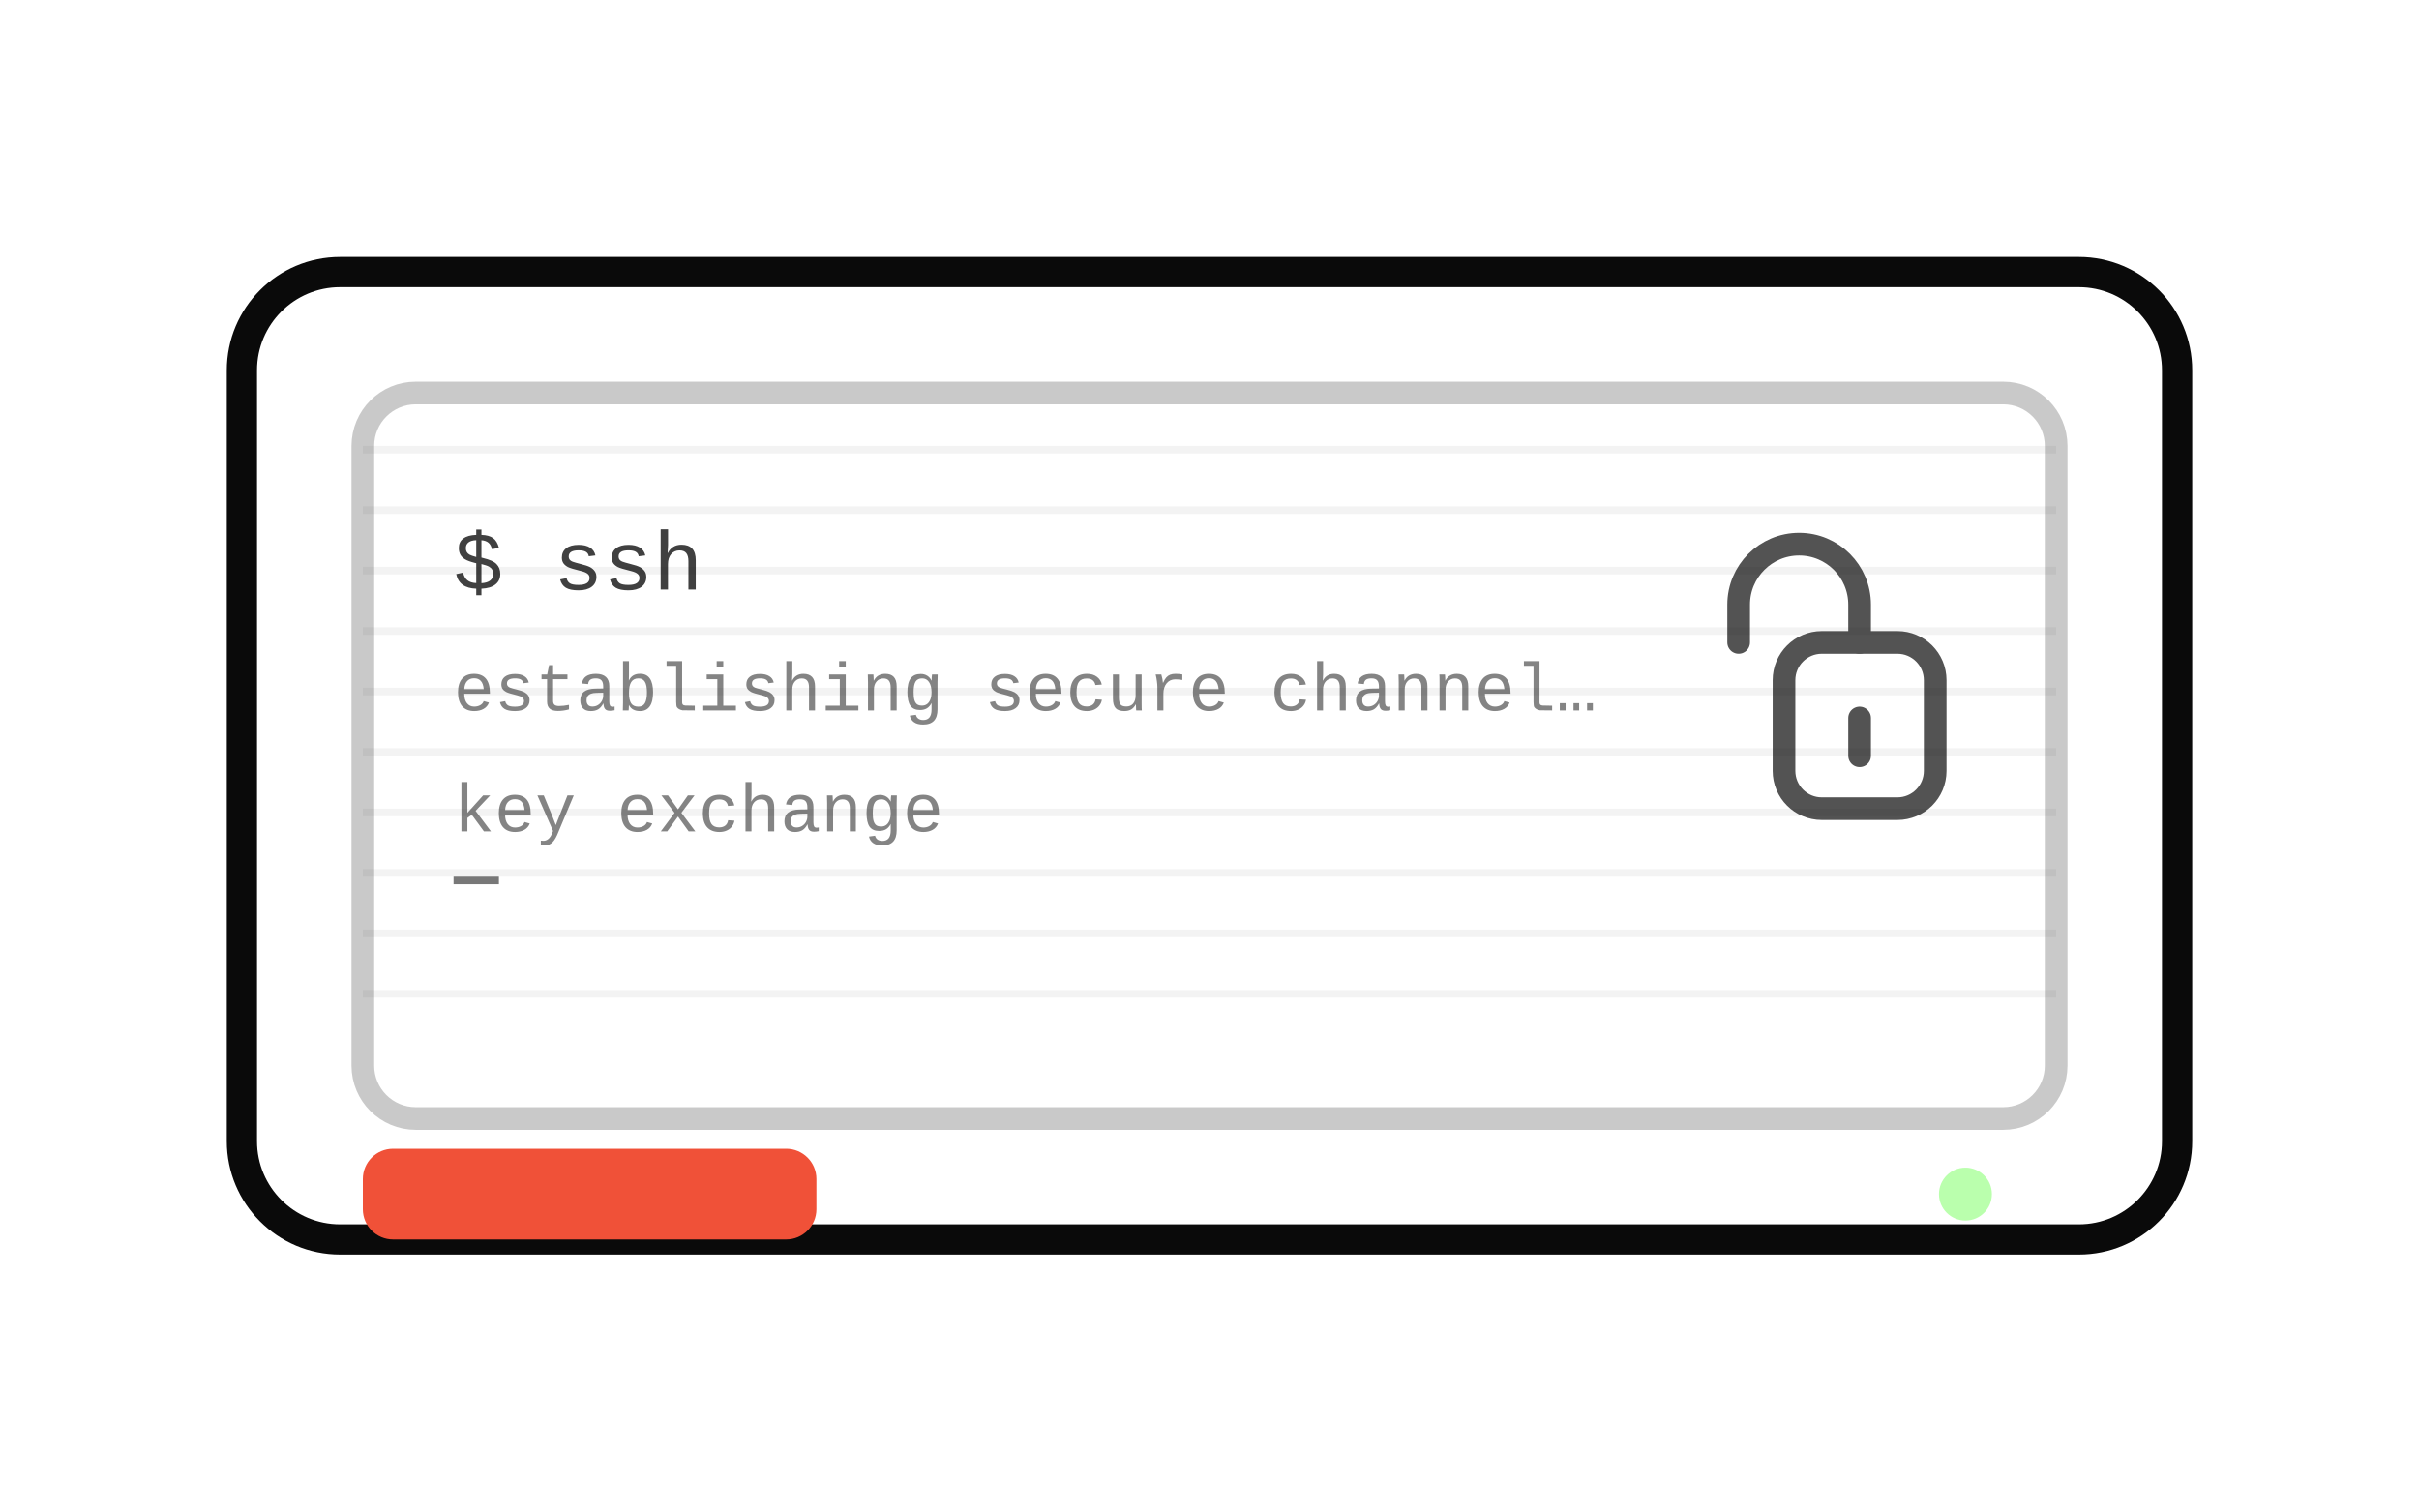
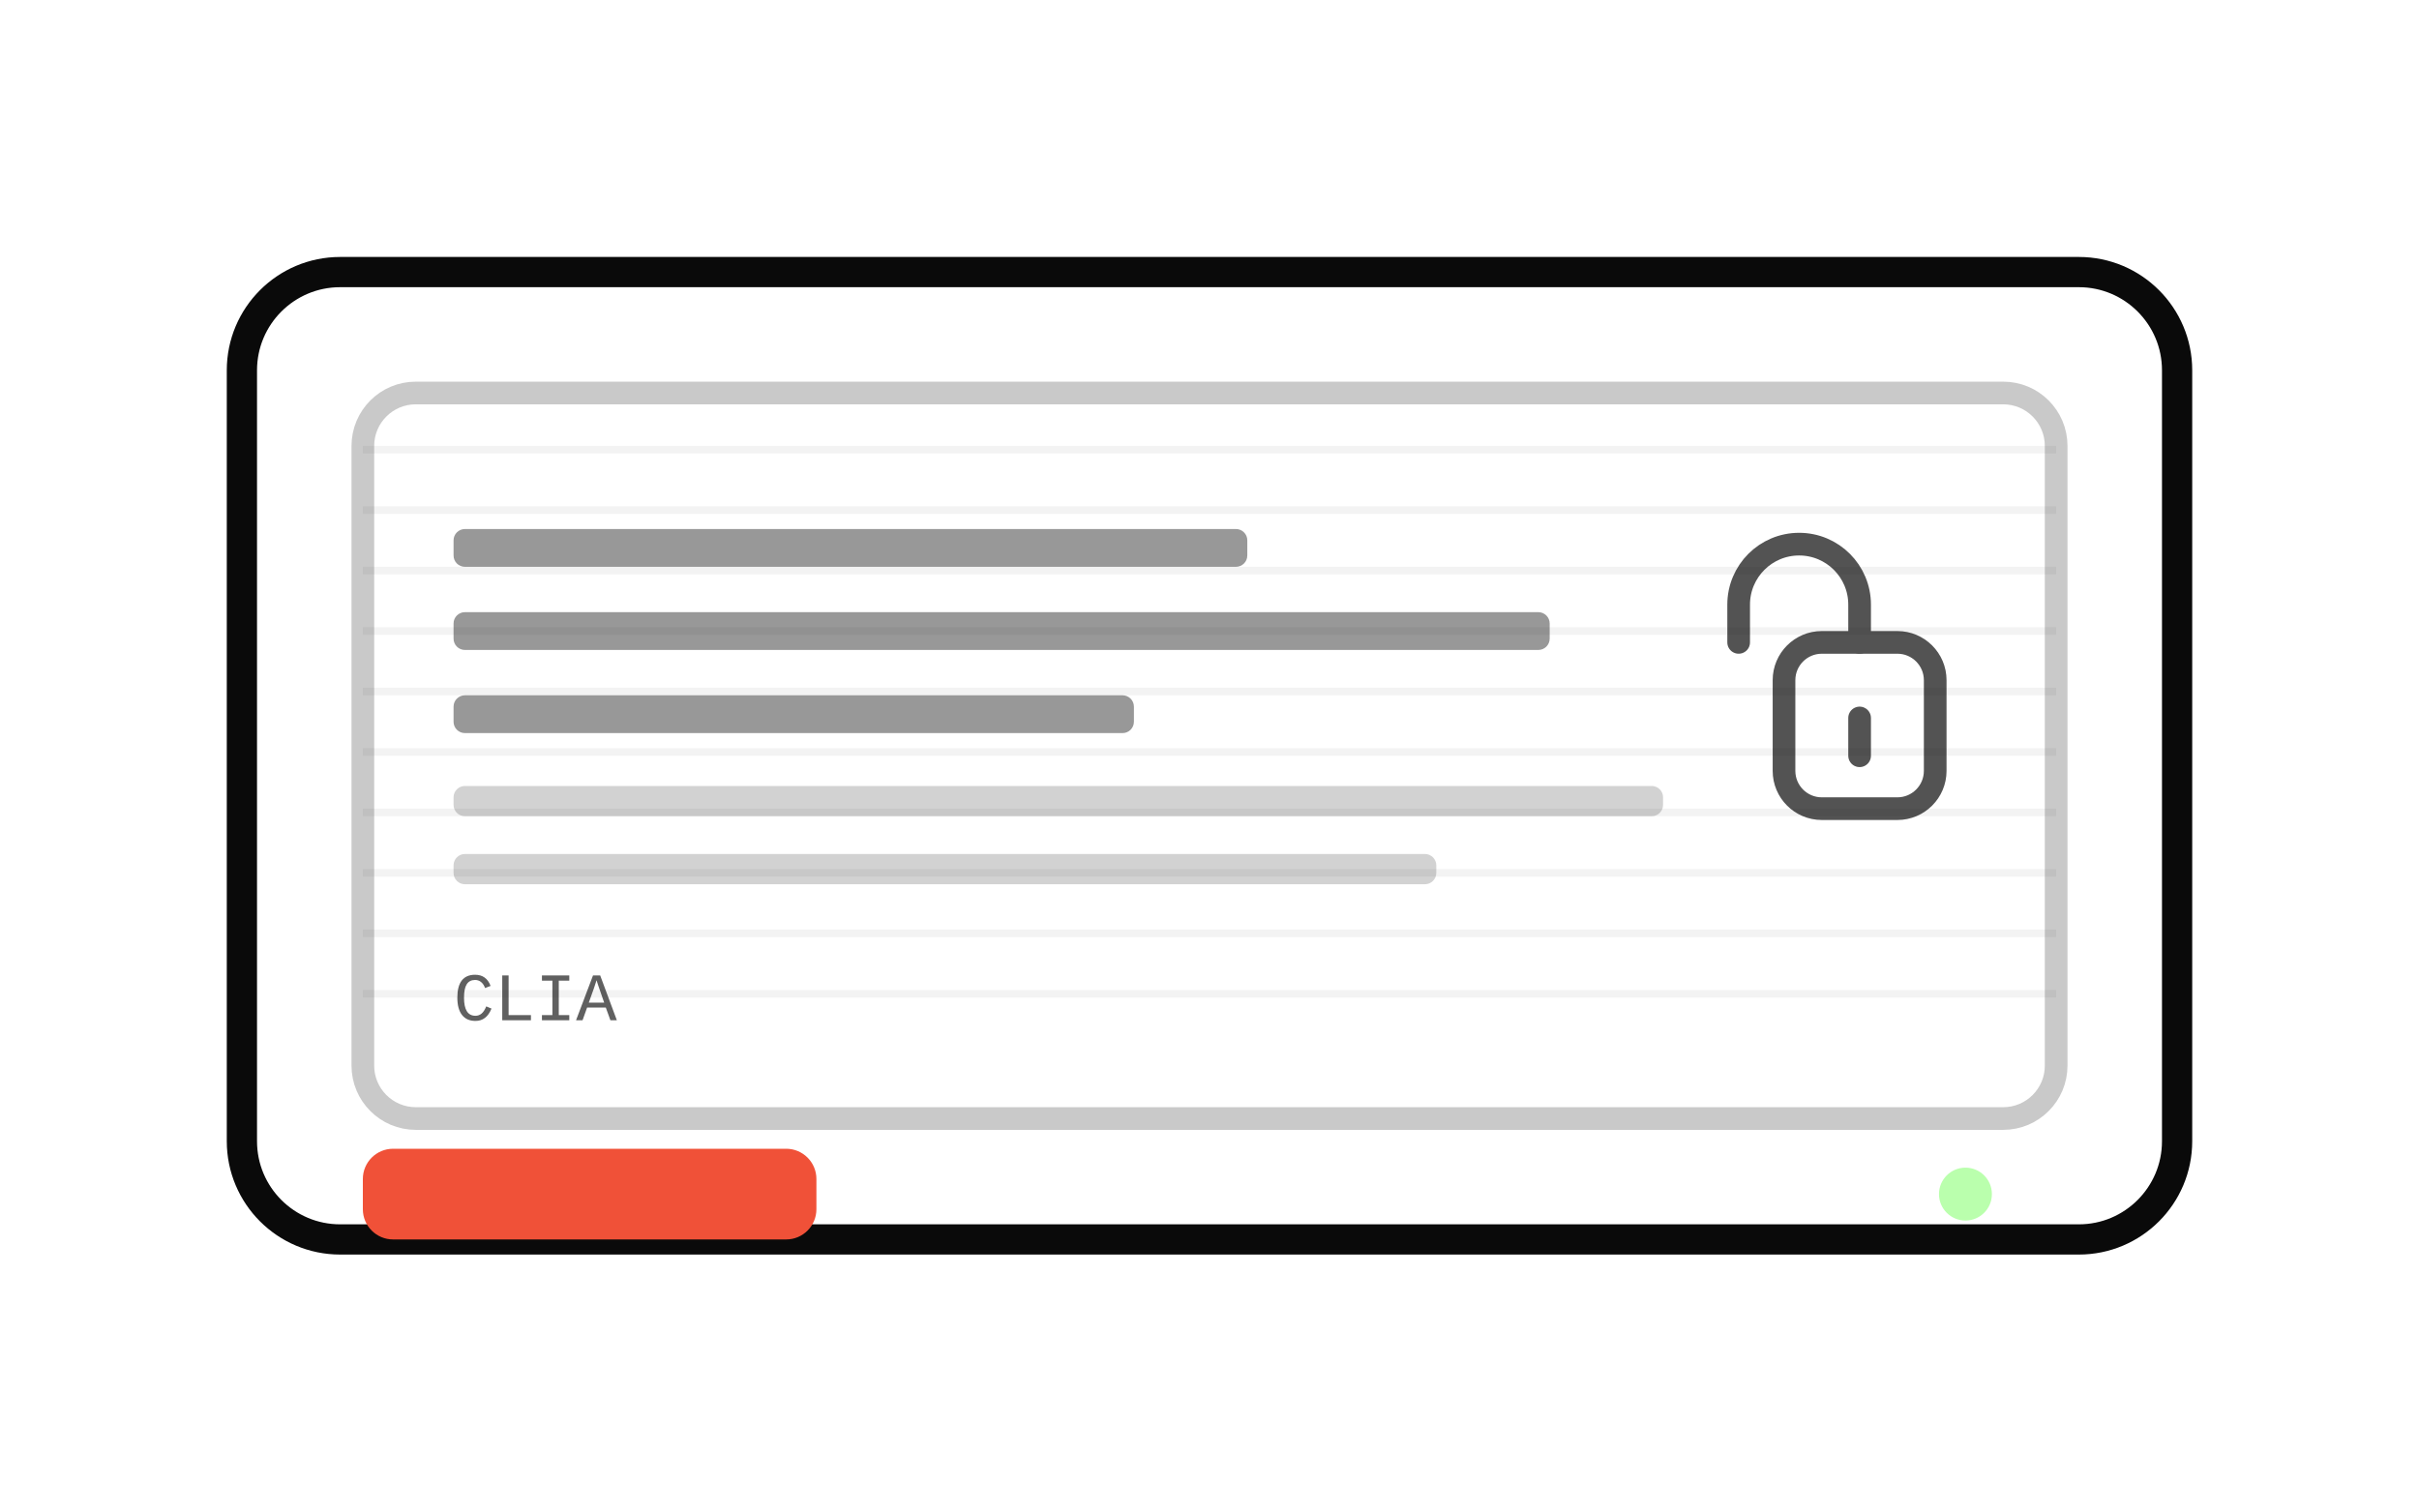
<svg xmlns="http://www.w3.org/2000/svg" width="640" height="400" viewBox="0 0 640 400">
  <style>
    .ink-stroke { stroke: #0A0A0A; }
    .ink-fill { fill: #0A0A0A; }
    .muted { stroke-opacity: 0.22; fill-opacity: 0.22; }
    @media (prefers-color-scheme: dark) {
      .ink-stroke { stroke: #F4F4F4; }
      .ink-fill { fill: #F4F4F4; }
    }
  </style>
  <rect x="64" y="72" width="512" height="256" rx="26" fill="none" class="ink-stroke" stroke-width="8" />
  <rect x="96" y="104" width="448" height="192" rx="14" fill="none" class="ink-stroke muted" stroke-width="6" />
  <g class="ink-fill" fill-opacity="0.05">
    <rect x="96" y="118" width="448" height="2" />
    <rect x="96" y="134" width="448" height="2" />
    <rect x="96" y="150" width="448" height="2" />
    <rect x="96" y="166" width="448" height="2" />
    <rect x="96" y="182" width="448" height="2" />
    <rect x="96" y="198" width="448" height="2" />
    <rect x="96" y="214" width="448" height="2" />
    <rect x="96" y="230" width="448" height="2" />
    <rect x="96" y="246" width="448" height="2" />
    <rect x="96" y="262" width="448" height="2" />
  </g>
+   <g class="ink-fill" fill-opacity="0.42">
+     <rect x="120" y="140" width="210" height="10" rx="3" />
+     <rect x="120" y="162" width="290" height="10" rx="3" />
+     <rect x="120" y="184" width="180" height="10" rx="3" />
+   </g>
+   <g class="ink-fill" fill-opacity="0.18">
+     <rect x="120" y="208" width="320" height="8" rx="3" />
+     <rect x="120" y="226" width="260" height="8" rx="3" />
+   </g>
+   <g class="ink-fill" opacity="0.65">
+     <text x="120" y="270" font-family="SFMono-Regular, Menlo, Monaco, Consolas, Liberation Mono, Courier New, monospace" font-size="18">CLIA</text>
+   </g>
  <rect x="96" y="304" width="120" height="24" rx="8" fill="#F05138" />
-   <g font-family="SFMono-Regular, Menlo, Monaco, Consolas, Liberation Mono, Courier New, monospace">
-     <text x="120" y="156" class="ink-fill" font-size="22" opacity="0.78">$ ssh</text>
-     <text x="120" y="188" class="ink-fill" font-size="18" opacity="0.50">establishing secure channel…</text>
-     <text x="120" y="220" class="ink-fill" font-size="18" opacity="0.50">key exchange</text>
-     <rect x="120" y="232" width="12" height="2" class="ink-fill" opacity="0.55" />
-   </g>
  <g transform="translate(468 142)" fill="none" class="ink-stroke" stroke-width="6" stroke-linecap="round" stroke-linejoin="round" opacity="0.70">
    <path d="M24 28 v-10 a16 16 0 0 0 -32 0 v10" />
    <rect x="4" y="28" width="40" height="44" rx="10" />
    <path d="M24 48 v10" />
  </g>
  <circle cx="520" cy="316" r="7" fill="#39FF14" fill-opacity="0.35" />
</svg>
